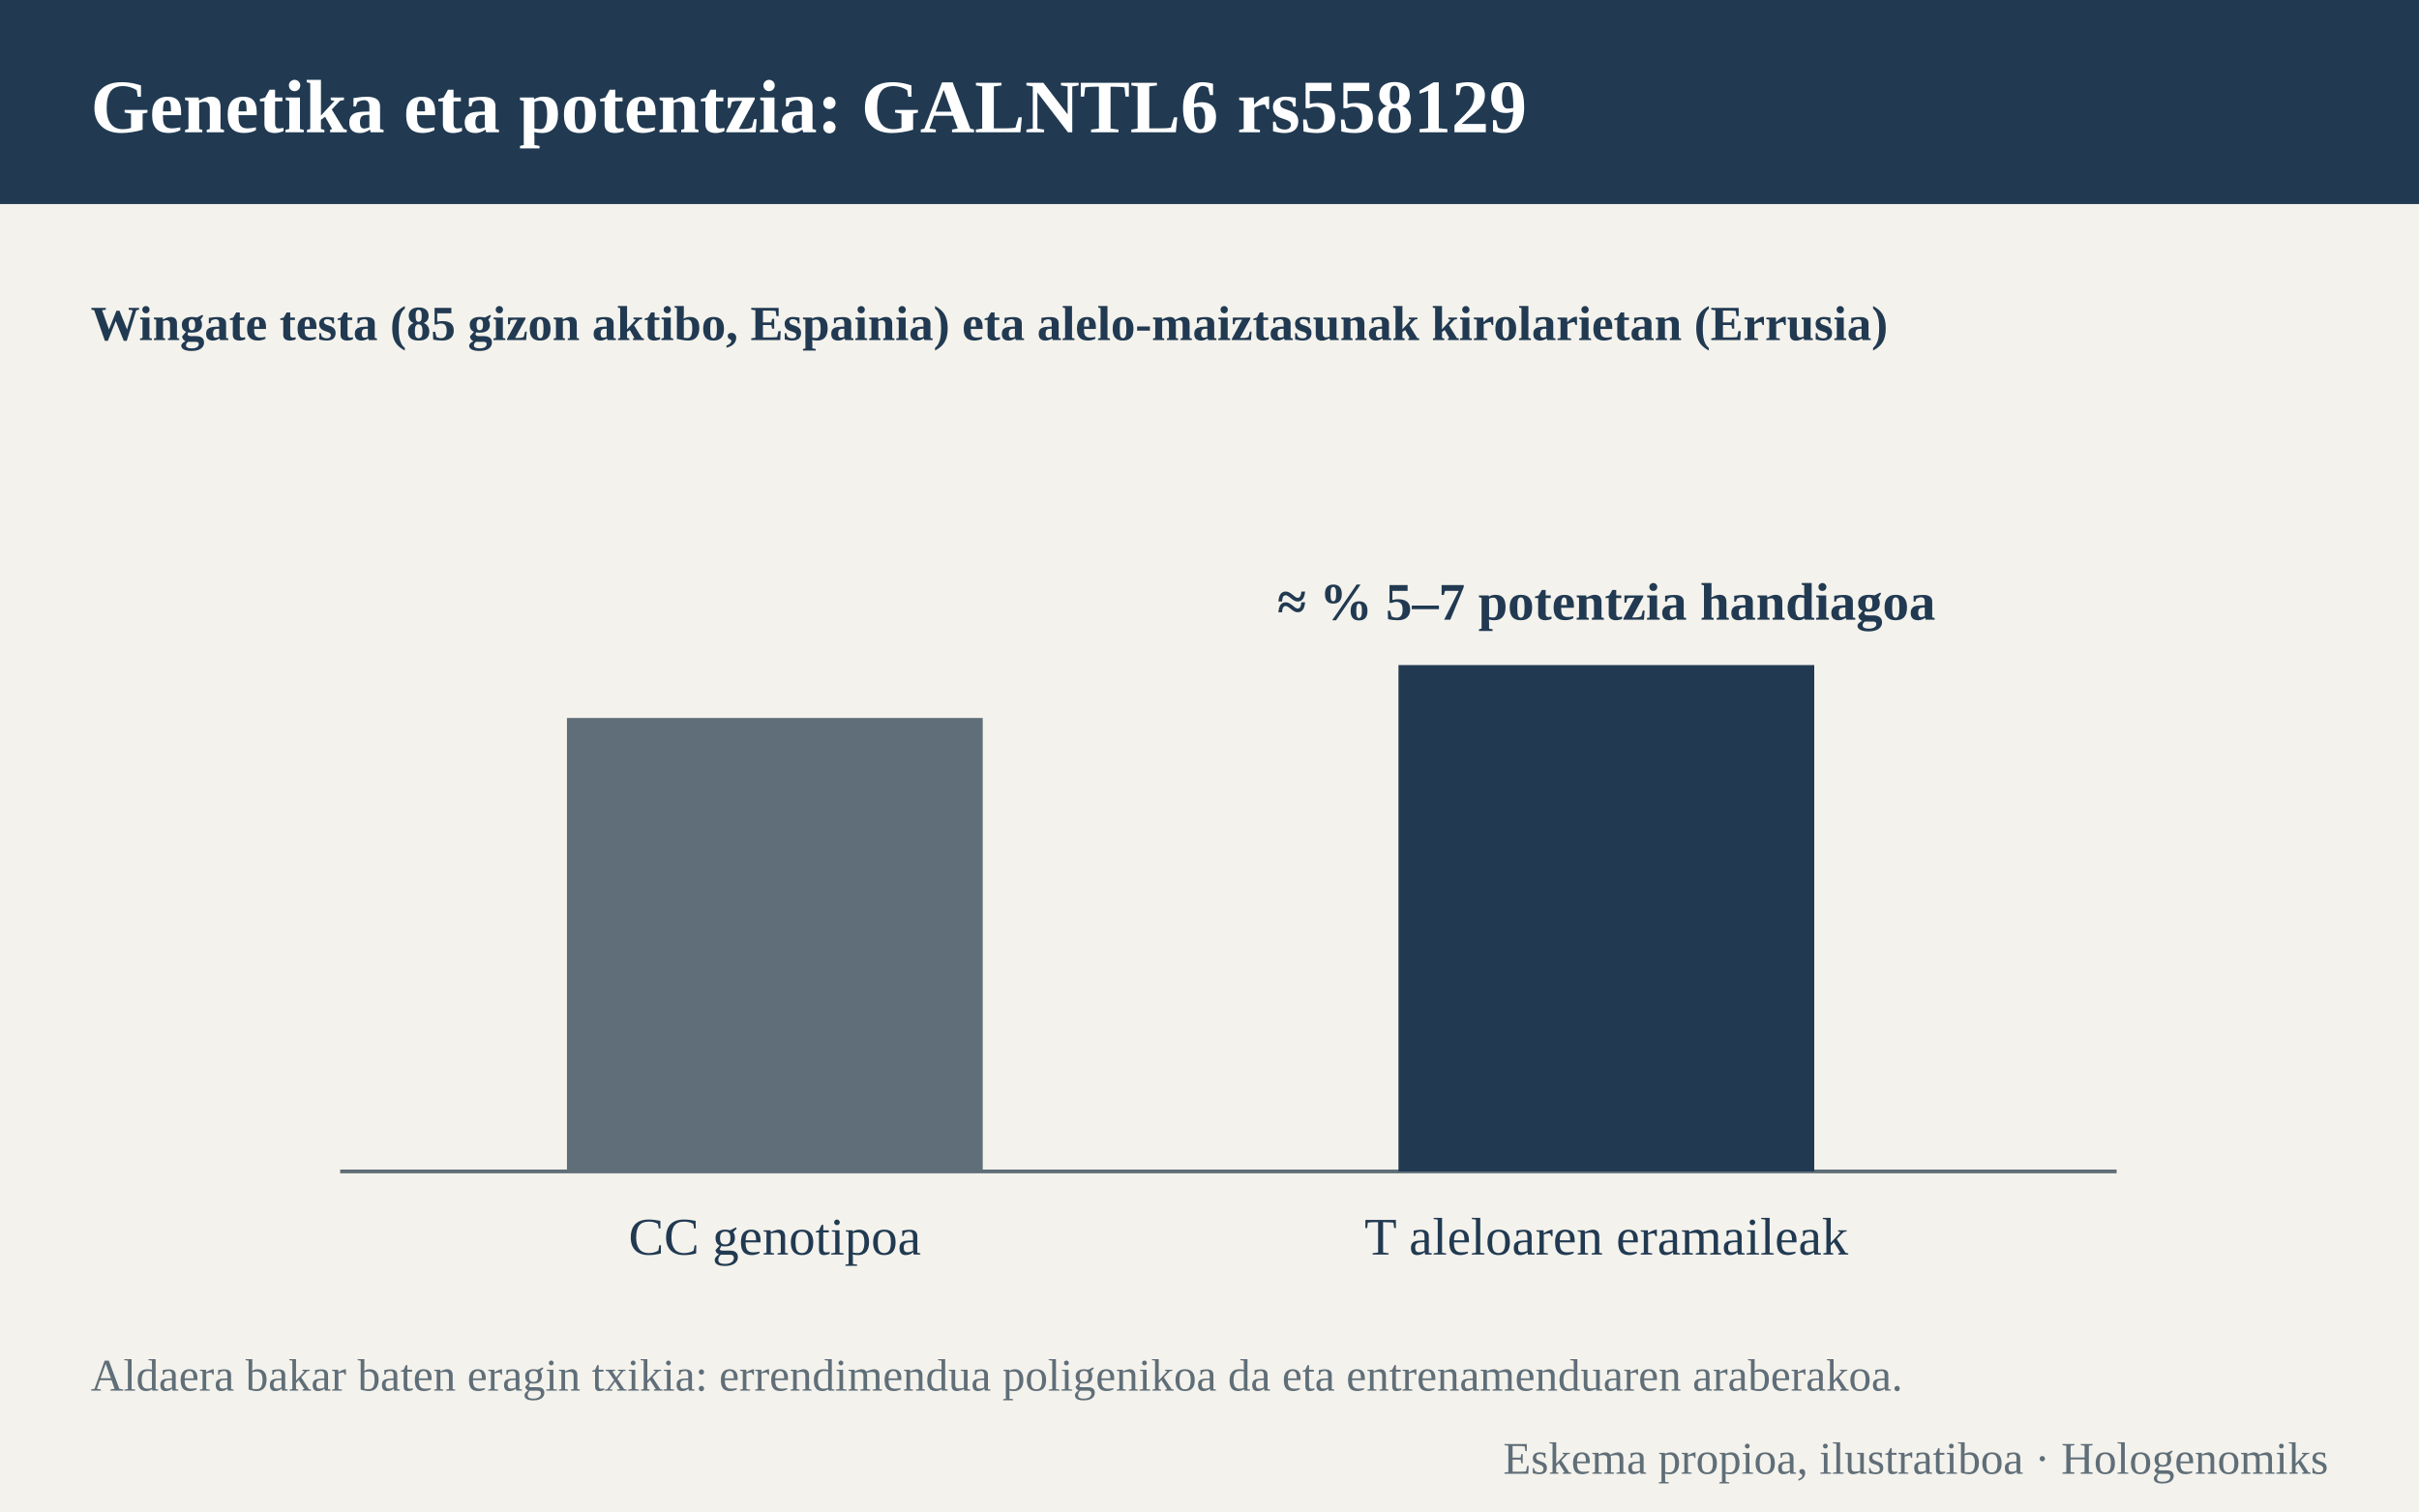
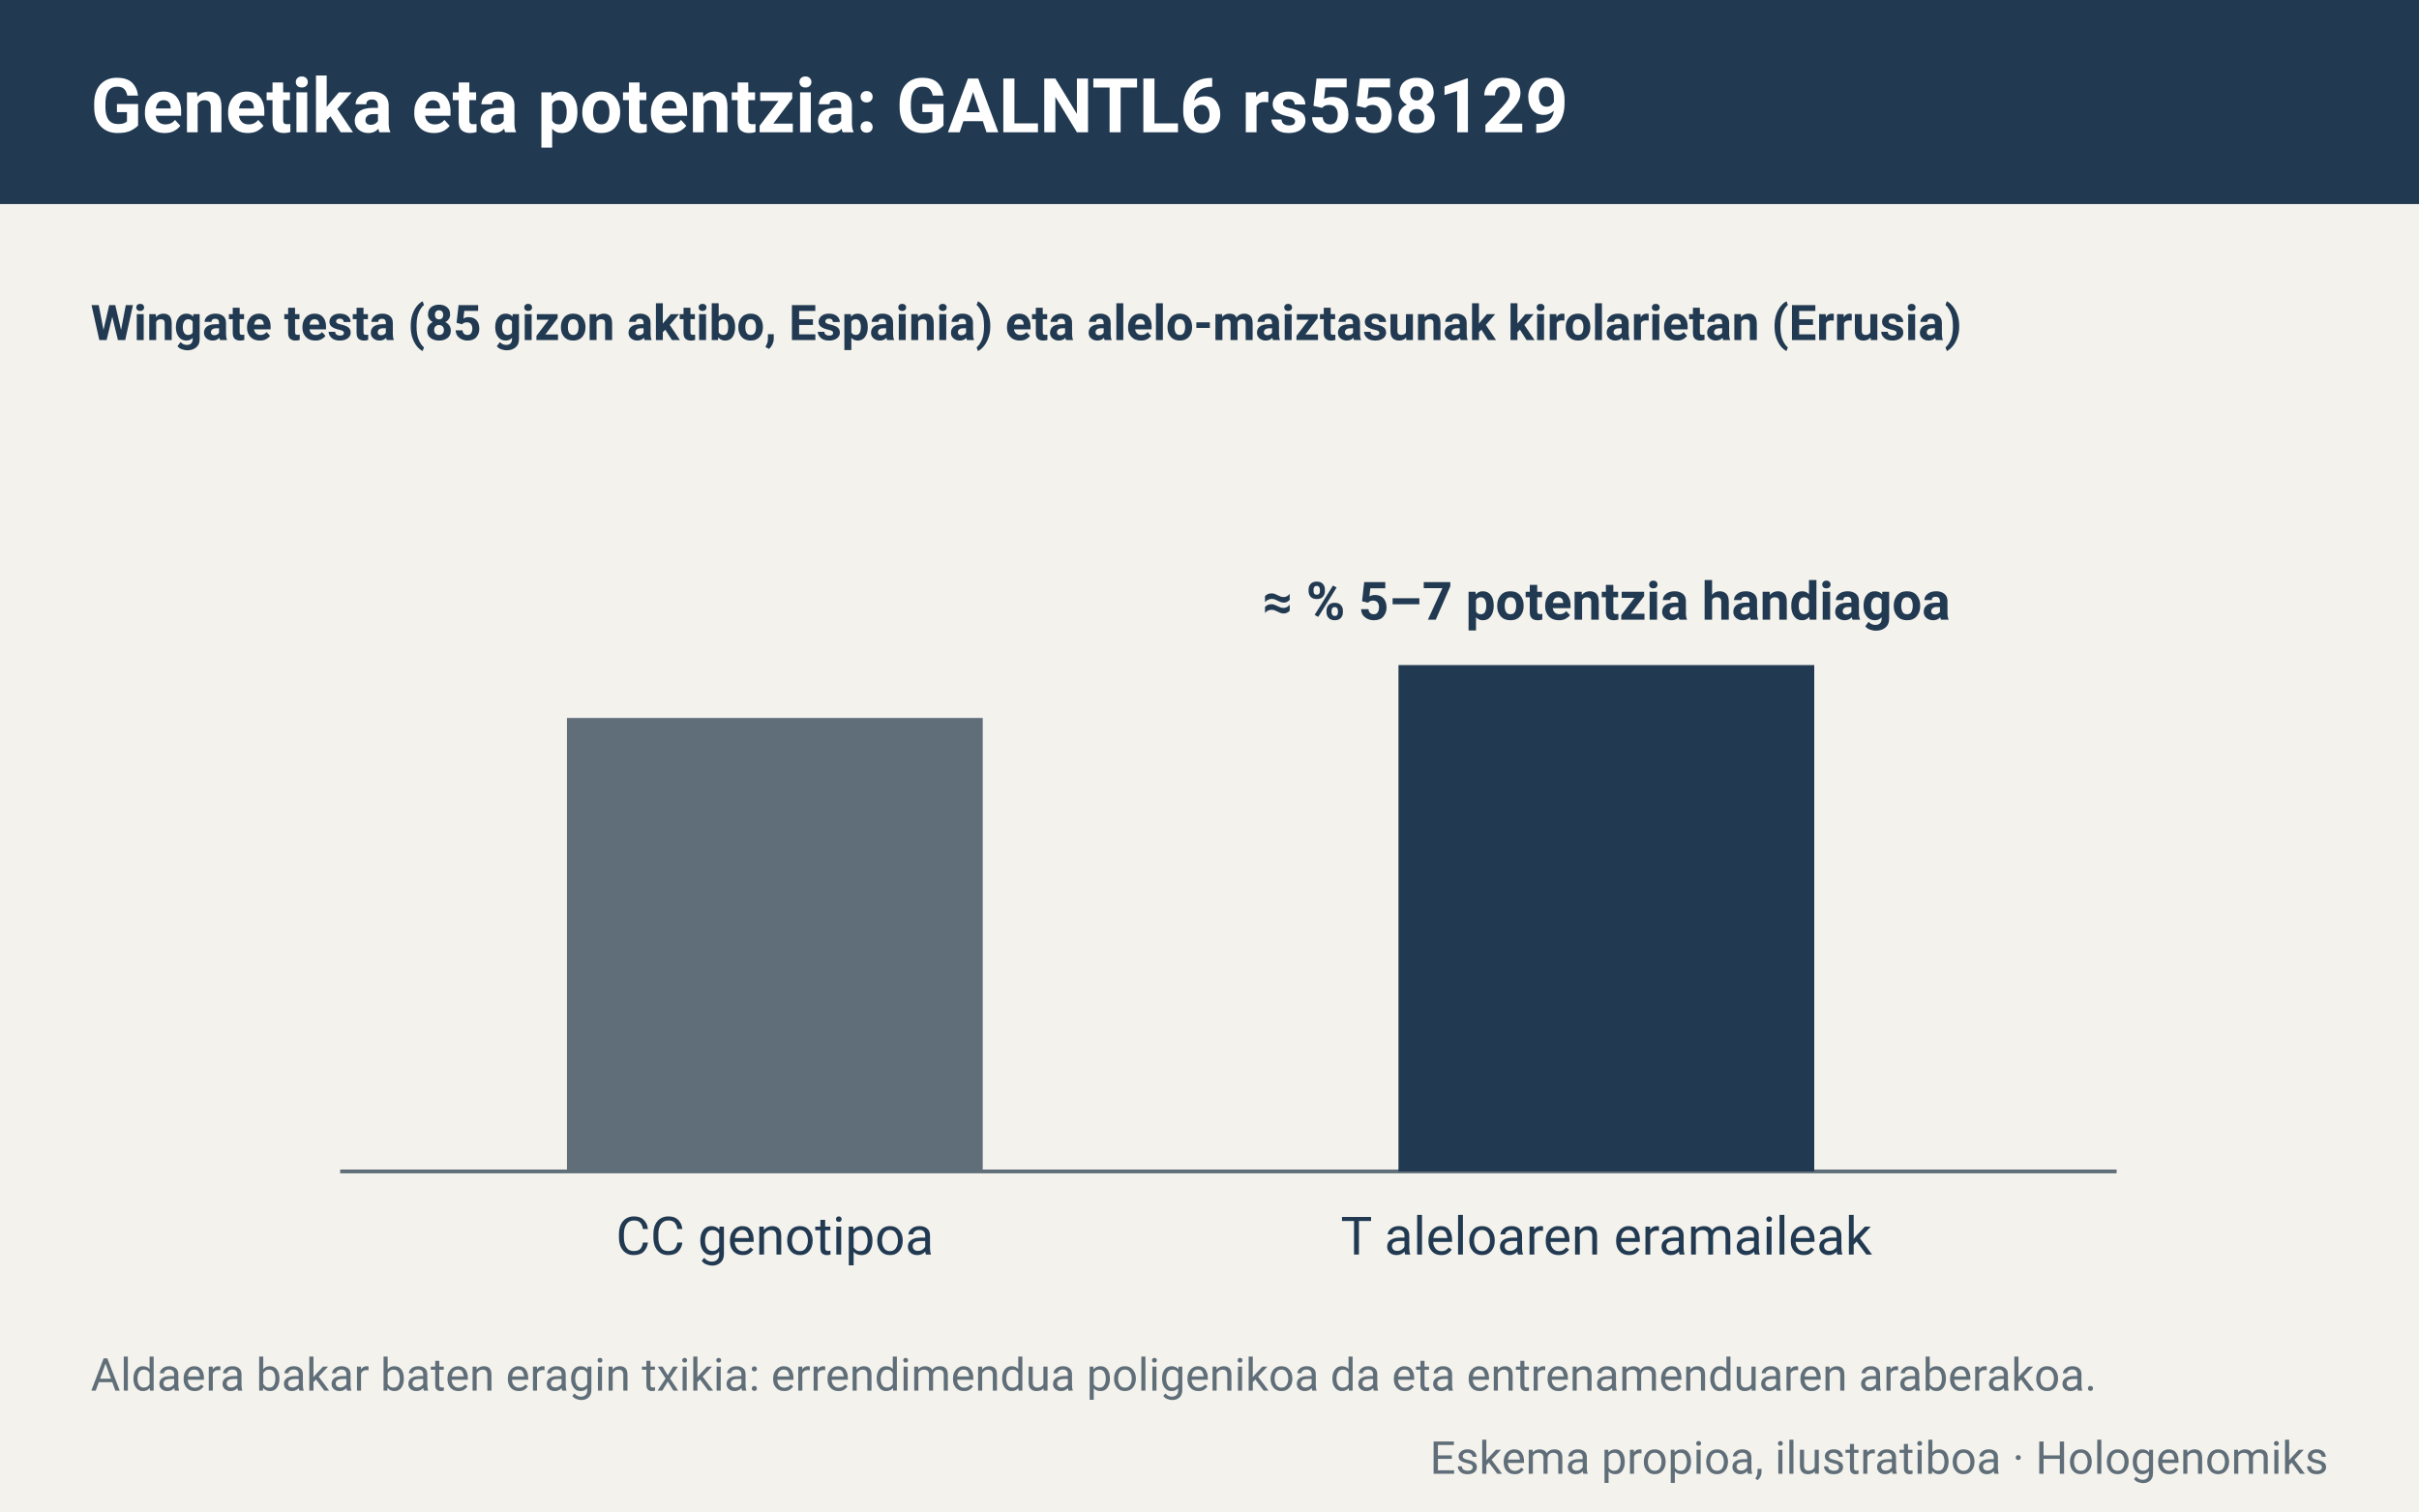
- <svg xmlns="http://www.w3.org/2000/svg" viewBox="0 0 640 400" font-family="Source Sans 3, Segoe UI, Arial, sans-serif" role="img" aria-labelledby="t">
+ <svg xmlns="http://www.w3.org/2000/svg" viewBox="0 0 640 400" font-family="'Source Sans 3', 'Segoe UI', Roboto, Helvetica, Arial, sans-serif" role="img" aria-labelledby="t">
  <rect width="640" height="400" fill="#F4F2EC" />
  <rect width="640" height="54" fill="#213A52" />
  <text x="24" y="35" fill="#fff" font-size="20" font-weight="700">Genetika eta potentzia: GALNTL6 rs558129</text>
  <defs>
    <marker id="f" viewBox="0 0 10 10" refX="9" refY="5" markerWidth="7" markerHeight="7" orient="auto">
      <path d="M0 0L10 5L0 10z" fill="#213A52" />
    </marker>
  </defs>
  <text x="24" y="90" font-size="13" font-weight="700" fill="#213A52" text-anchor="start">Wingate testa (85 gizon aktibo, Espainia) eta alelo-maiztasunak kirolarietan (Errusia)</text>
  <line x1="90" y1="310" x2="560" y2="310" stroke="#5F6E78" />
  <rect x="150" y="190" width="110" height="120" fill="#5F6E78" />
  <text x="205" y="332" font-size="14" font-weight="400" fill="#213A52" text-anchor="middle">CC genotipoa</text>
  <rect x="370" y="176" width="110" height="134" fill="#213A52" />
  <text x="425" y="332" font-size="14" font-weight="400" fill="#213A52" text-anchor="middle">T aleloaren eramaileak</text>
  <text x="425" y="164" font-size="14" font-weight="700" fill="#213A52" text-anchor="middle">≈ % 5–7 potentzia handiagoa</text>
  <text x="24" y="368" font-size="12" font-weight="400" fill="#5F6E78" text-anchor="start">Aldaera bakar baten eragin txikia: errendimendua poligenikoa da eta entrenamenduaren araberakoa.</text>
  <text x="616" y="390" text-anchor="end" fill="#5F6E78" font-size="12">Eskema propioa, ilustratiboa · Hologenomiks</text>
</svg>
